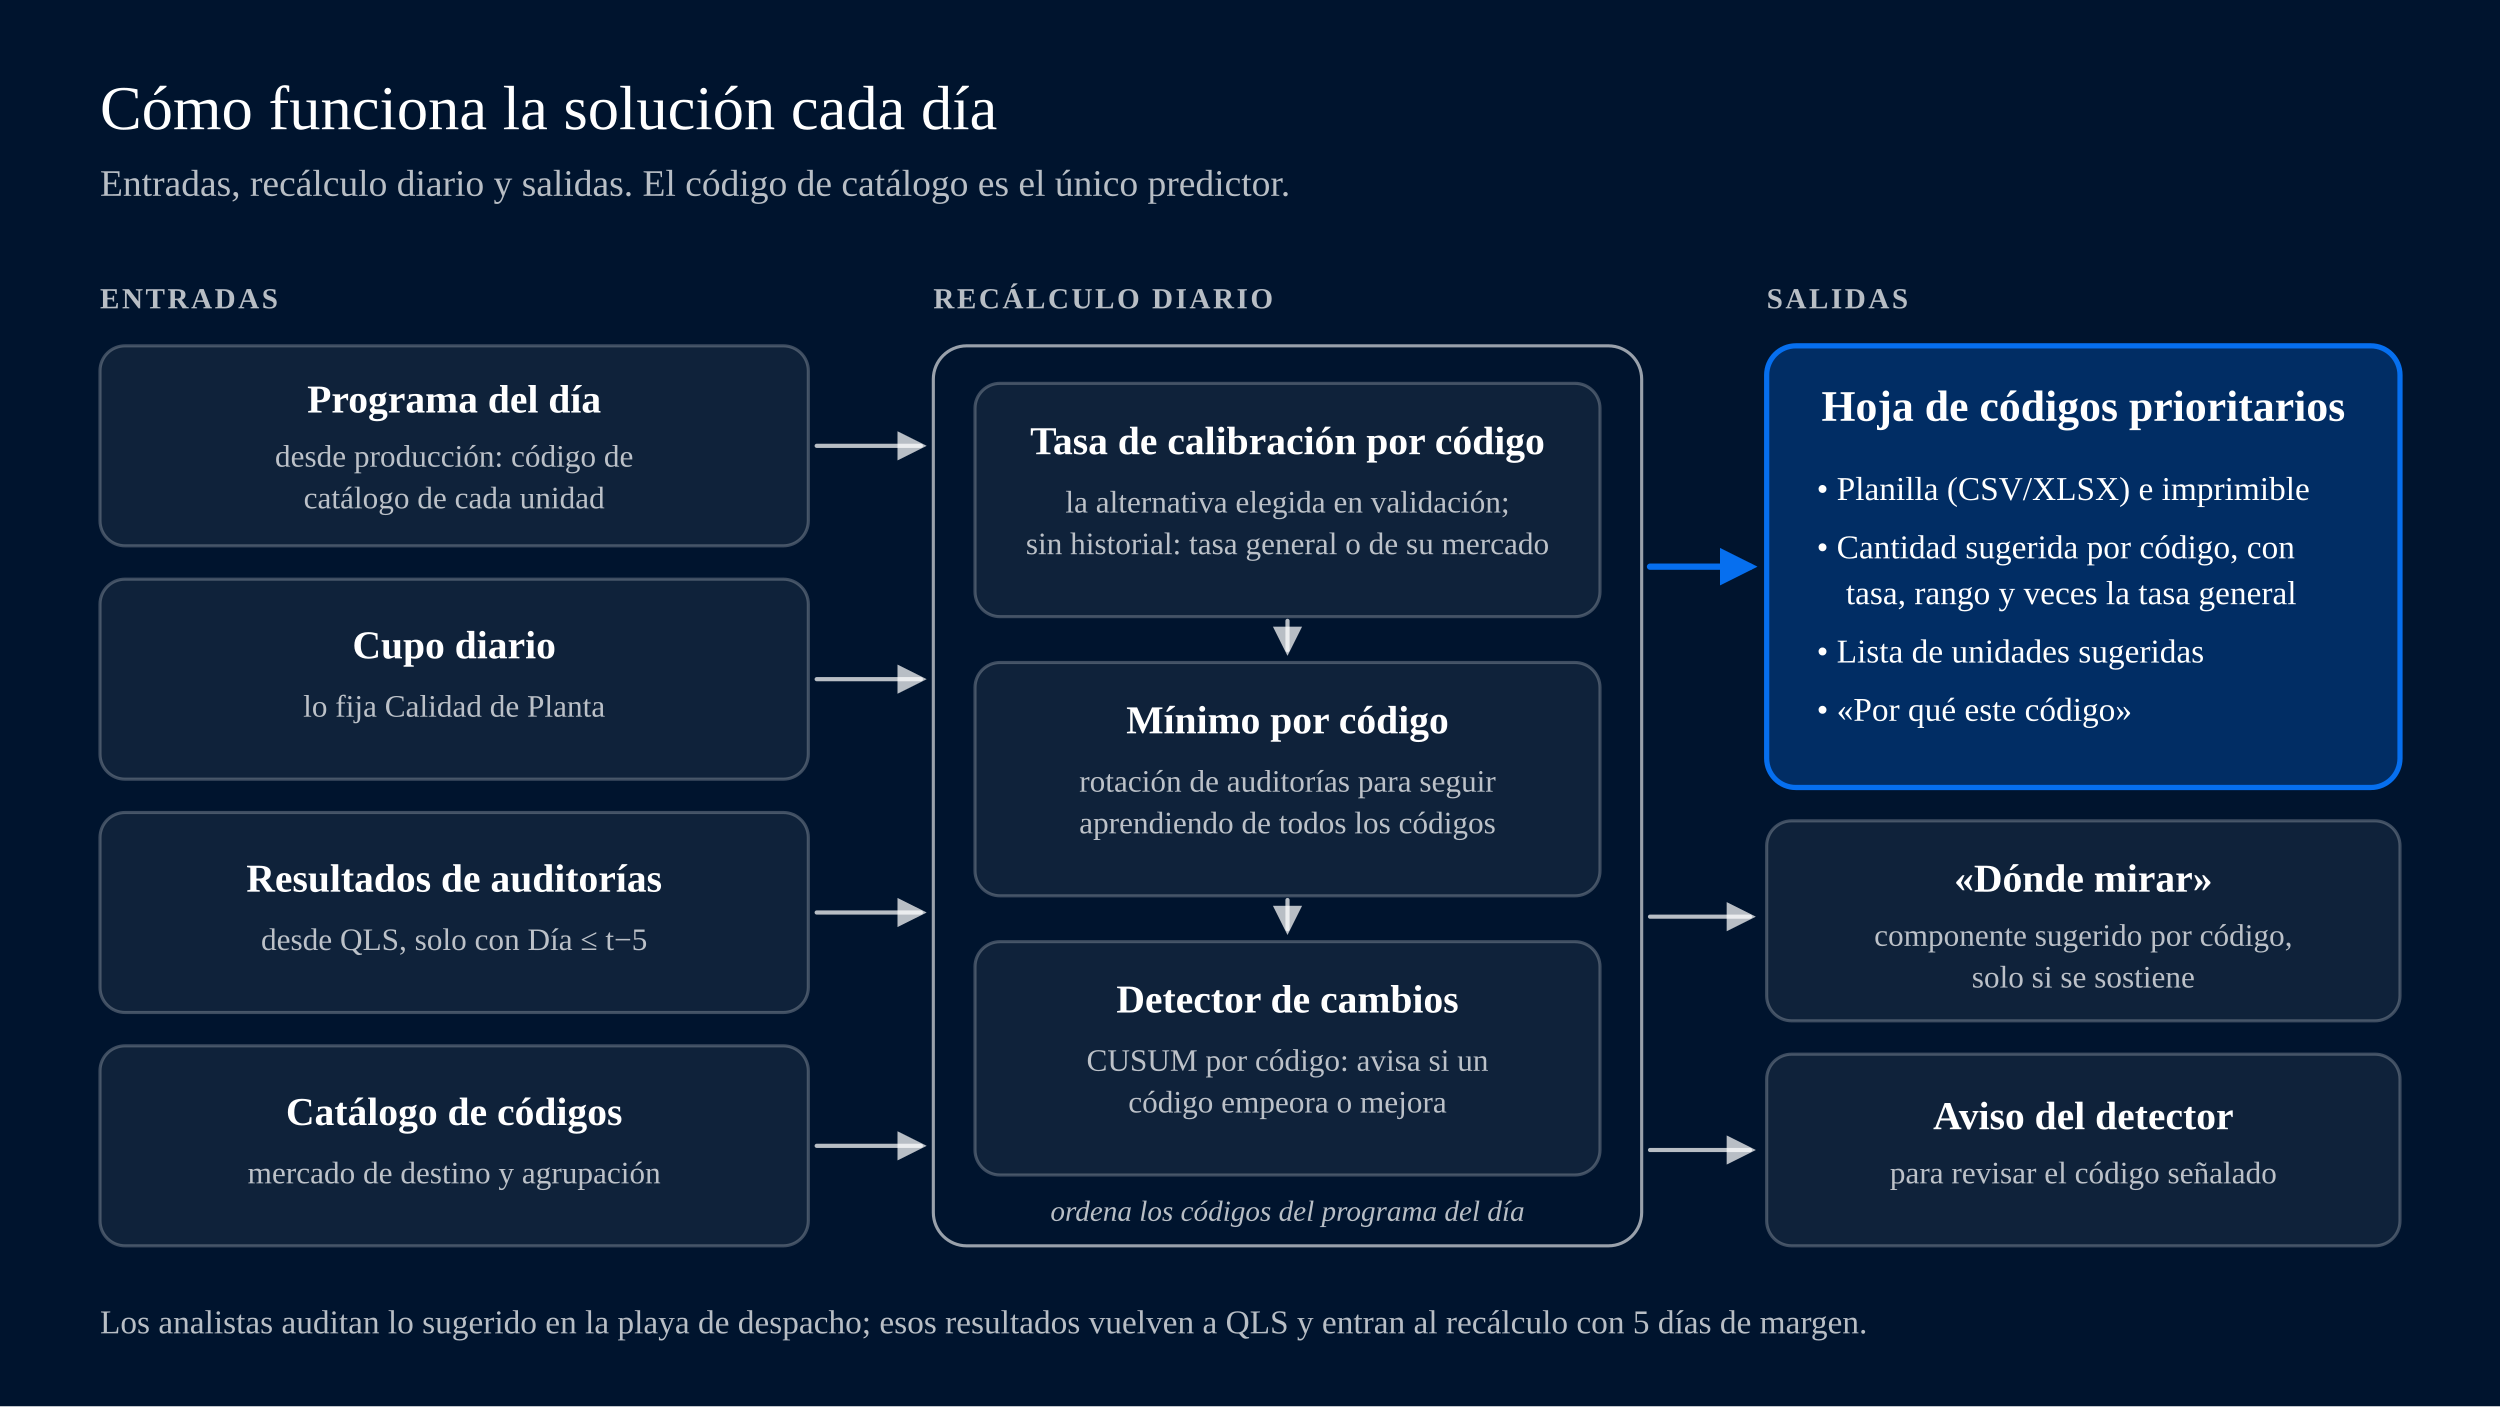
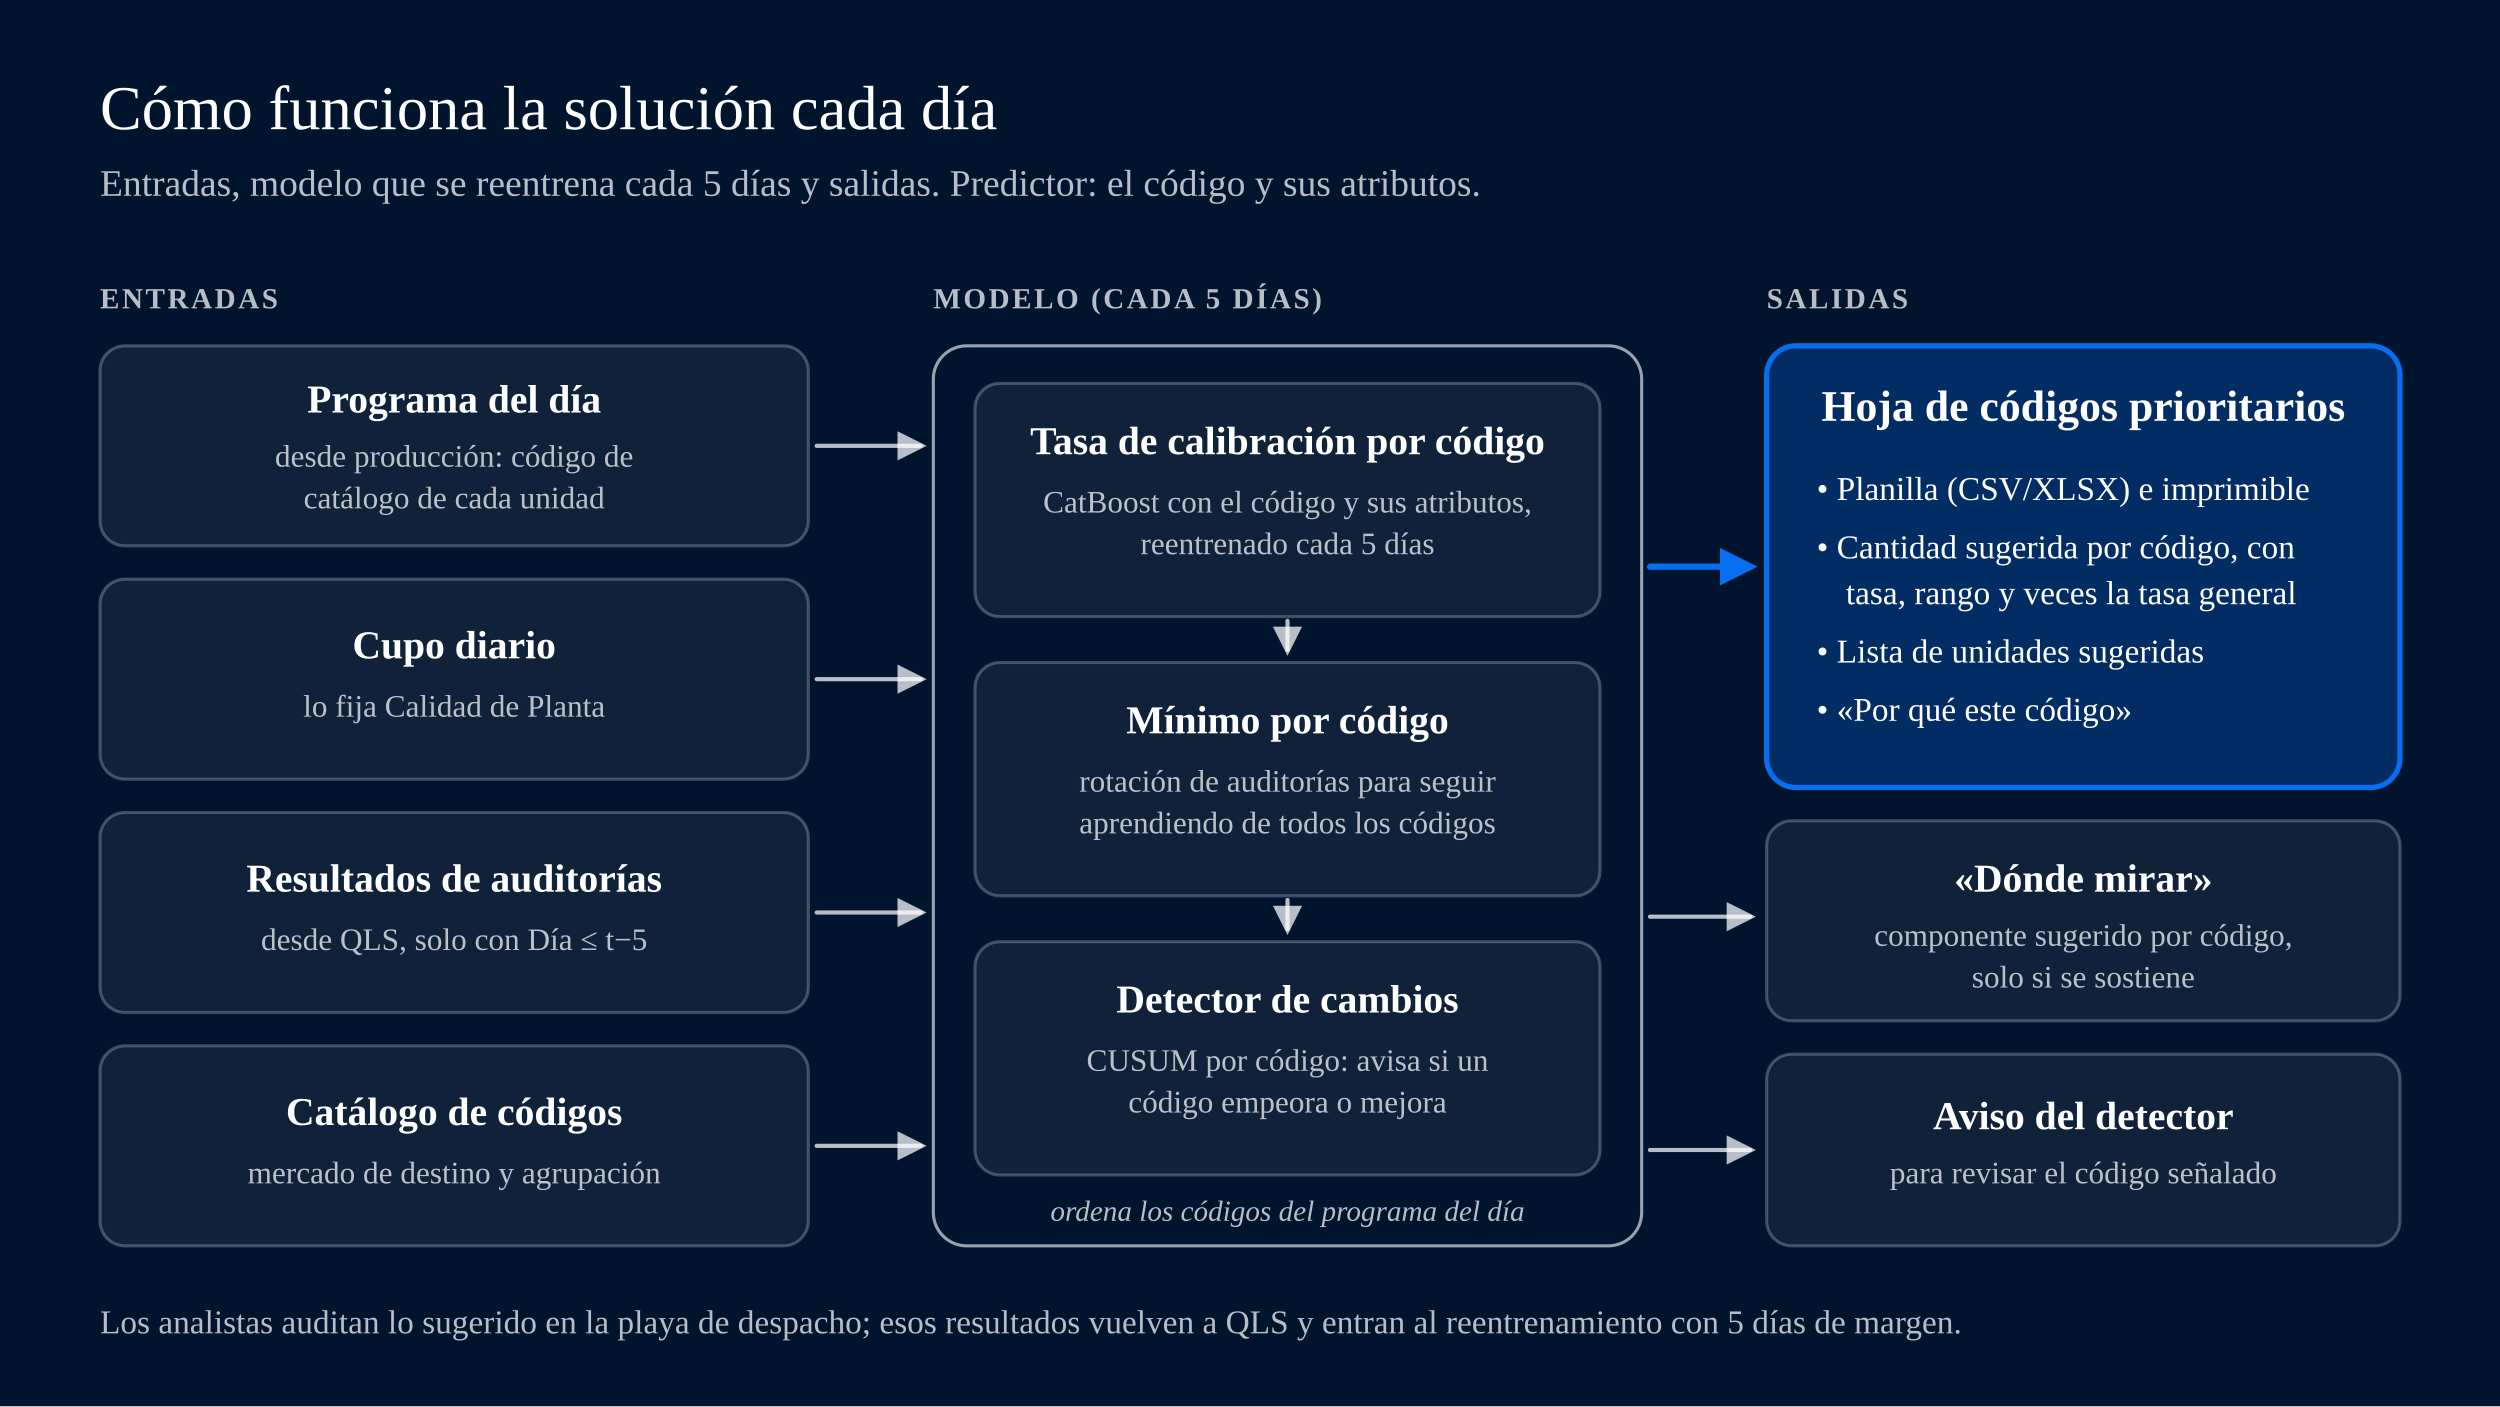
<svg xmlns="http://www.w3.org/2000/svg" viewBox="0 0 1200 675" role="img" aria-labelledby="il-solucion-titulo il-solucion-desc">
  <style>
    .il-fondo { fill: var(--figura-fondo, #00142E); }
    .il-t { fill: var(--figura-texto, #FFFFFF); font-family: var(--figura-fuente, "Ford F-1", Roboto, Arial, sans-serif); }
    .il-tenue { fill: var(--figura-tenue, rgba(255, 255, 255, .72)); }
    .il-caja { fill: var(--figura-caja, rgba(255, 255, 255, .06)); stroke: var(--figura-borde, rgba(255, 255, 255, .24)); stroke-width: 1.5; }
    .il-marco { fill: none; stroke: var(--figura-texto, #FFFFFF); stroke-width: 1.5; stroke-opacity: .6; }
    .il-caja-acento { fill: var(--figura-acento-suave, rgba(6, 111, 239, .28)); stroke: var(--figura-acento, #066FEF); stroke-width: 2.5; }
    .il-trazo { fill: none; stroke: var(--figura-tenue, rgba(255, 255, 255, .72)); stroke-width: 2; stroke-linecap: round; }
    .il-trazo-acento { fill: none; stroke: var(--figura-acento, #066FEF); stroke-width: 3; stroke-linecap: round; }
    .il-punta { fill: var(--figura-tenue, rgba(255, 255, 255, .72)); }
    .il-punta-acento { fill: var(--figura-acento, #066FEF); }
  </style>
  <defs>
    <marker id="il-solucion-flecha" viewBox="0 0 10 10" refX="8" refY="5" markerWidth="7" markerHeight="7" orient="auto-start-reverse">
      <path class="il-punta" d="M0 0L10 5L0 10z" />
    </marker>
    <marker id="il-solucion-flecha-acento" viewBox="0 0 10 10" refX="8" refY="5" markerWidth="6" markerHeight="6" orient="auto-start-reverse">
      <path class="il-punta-acento" d="M0 0L10 5L0 10z" />
    </marker>
  </defs>
  <rect class="il-fondo" width="1200" height="675" />
  <text class="il-t" x="48" y="62" font-size="30" font-weight="500">Cómo funciona la solución cada día</text>
-   <text class="il-t il-tenue" x="48" y="94" font-size="18">Entradas, recálculo diario y salidas. El código de catálogo es el único predictor.</text>
+   <text class="il-t il-tenue" x="48" y="94" font-size="18">Entradas, modelo que se reentrena cada 5 días y salidas. Predictor: el código y sus atributos.</text>
  <g class="il-t il-tenue" font-size="14" font-weight="600" letter-spacing="1.2">
    <text x="48" y="148">ENTRADAS</text>
-     <text x="448" y="148">RECÁLCULO DIARIO</text>
+     <text x="448" y="148">MODELO (CADA 5 DÍAS)</text>
    <text x="848" y="148">SALIDAS</text>
  </g>
  <g class="fila" style="--i:0">
    <rect class="il-caja" x="48" y="166" width="340" height="96" rx="12" />
    <text class="il-t" x="218" y="198" font-size="19" font-weight="600" text-anchor="middle">Programa del día</text>
    <text class="il-t il-tenue" x="218" y="224" font-size="15" text-anchor="middle">desde producción: código de</text>
    <text class="il-t il-tenue" x="218" y="244" font-size="15" text-anchor="middle">catálogo de cada unidad</text>
    <path class="il-trazo" d="M392 214H442" marker-end="url(#il-solucion-flecha)" />
  </g>
  <g class="fila" style="--i:1">
    <rect class="il-caja" x="48" y="278" width="340" height="96" rx="12" />
    <text class="il-t" x="218" y="316" font-size="19" font-weight="600" text-anchor="middle">Cupo diario</text>
    <text class="il-t il-tenue" x="218" y="344" font-size="15" text-anchor="middle">lo fija Calidad de Planta</text>
    <path class="il-trazo" d="M392 326H442" marker-end="url(#il-solucion-flecha)" />
  </g>
  <g class="fila" style="--i:2">
    <rect class="il-caja" x="48" y="390" width="340" height="96" rx="12" />
    <text class="il-t" x="218" y="428" font-size="19" font-weight="600" text-anchor="middle">Resultados de auditorías</text>
    <text class="il-t il-tenue" x="218" y="456" font-size="15" text-anchor="middle">desde QLS, solo con Día ≤ t−5</text>
    <path class="il-trazo" d="M392 438H442" marker-end="url(#il-solucion-flecha)" />
  </g>
  <g class="fila" style="--i:3">
    <rect class="il-caja" x="48" y="502" width="340" height="96" rx="12" />
    <text class="il-t" x="218" y="540" font-size="19" font-weight="600" text-anchor="middle">Catálogo de códigos</text>
    <text class="il-t il-tenue" x="218" y="568" font-size="15" text-anchor="middle">mercado de destino y agrupación</text>
    <path class="il-trazo" d="M392 550H442" marker-end="url(#il-solucion-flecha)" />
  </g>
  <g class="fila" style="--i:4">
    <rect class="il-marco" x="448" y="166" width="340" height="432" rx="16" />
    <rect class="il-caja" x="468" y="184" width="300" height="112" rx="12" />
    <text class="il-t" x="618" y="218" font-size="19" font-weight="600" text-anchor="middle">Tasa de calibración por código</text>
-     <text class="il-t il-tenue" x="618" y="246" font-size="15" text-anchor="middle">la alternativa elegida en validación;</text>
-     <text class="il-t il-tenue" x="618" y="266" font-size="15" text-anchor="middle">sin historial: tasa general o de su mercado</text>
+     <text class="il-t il-tenue" x="618" y="246" font-size="15" text-anchor="middle">CatBoost con el código y sus atributos,</text>
+     <text class="il-t il-tenue" x="618" y="266" font-size="15" text-anchor="middle">reentrenado cada 5 días</text>
    <path class="il-trazo" d="M618 298V312" marker-end="url(#il-solucion-flecha)" />
    <rect class="il-caja" x="468" y="318" width="300" height="112" rx="12" />
    <text class="il-t" x="618" y="352" font-size="19" font-weight="600" text-anchor="middle">Mínimo por código</text>
    <text class="il-t il-tenue" x="618" y="380" font-size="15" text-anchor="middle">rotación de auditorías para seguir</text>
    <text class="il-t il-tenue" x="618" y="400" font-size="15" text-anchor="middle">aprendiendo de todos los códigos</text>
    <path class="il-trazo" d="M618 432V446" marker-end="url(#il-solucion-flecha)" />
    <rect class="il-caja" x="468" y="452" width="300" height="112" rx="12" />
    <text class="il-t" x="618" y="486" font-size="19" font-weight="600" text-anchor="middle">Detector de cambios</text>
    <text class="il-t il-tenue" x="618" y="514" font-size="15" text-anchor="middle">CUSUM por código: avisa si un</text>
    <text class="il-t il-tenue" x="618" y="534" font-size="15" text-anchor="middle">código empeora o mejora</text>
    <text class="il-t il-tenue" x="618" y="586" font-size="14" font-style="italic" text-anchor="middle">ordena los códigos del programa del día</text>
  </g>
  <g class="fila" style="--i:5">
    <path class="il-trazo-acento" d="M792 272H840" marker-end="url(#il-solucion-flecha-acento)" />
    <rect class="il-caja-acento" x="848" y="166" width="304" height="212" rx="14" />
    <text class="il-t" x="1000" y="202" font-size="21" font-weight="600" text-anchor="middle">Hoja de códigos prioritarios</text>
    <g class="il-t" font-size="16">
      <text x="872" y="240">• Planilla (CSV/XLSX) e imprimible</text>
      <text x="872" y="268">• Cantidad sugerida por código, con</text>
      <text x="886" y="290">tasa, rango y veces la tasa general</text>
      <text x="872" y="318">• Lista de unidades sugeridas</text>
      <text x="872" y="346">• «Por qué este código»</text>
    </g>
  </g>
  <g class="fila" style="--i:6">
    <path class="il-trazo" d="M792 440H840" marker-end="url(#il-solucion-flecha)" />
    <rect class="il-caja" x="848" y="394" width="304" height="96" rx="12" />
    <text class="il-t" x="1000" y="428" font-size="19" font-weight="600" text-anchor="middle">«Dónde mirar»</text>
    <text class="il-t il-tenue" x="1000" y="454" font-size="15" text-anchor="middle">componente sugerido por código,</text>
    <text class="il-t il-tenue" x="1000" y="474" font-size="15" text-anchor="middle">solo si se sostiene</text>
  </g>
  <g class="fila" style="--i:7">
    <path class="il-trazo" d="M792 552H840" marker-end="url(#il-solucion-flecha)" />
    <rect class="il-caja" x="848" y="506" width="304" height="92" rx="12" />
    <text class="il-t" x="1000" y="542" font-size="19" font-weight="600" text-anchor="middle">Aviso del detector</text>
    <text class="il-t il-tenue" x="1000" y="568" font-size="15" text-anchor="middle">para revisar el código señalado</text>
  </g>
-   <text class="il-t il-tenue" x="48" y="640" font-size="16">Los analistas auditan lo sugerido en la playa de despacho; esos resultados vuelven a QLS y entran al recálculo con 5 días de margen.</text>
+   <text class="il-t il-tenue" x="48" y="640" font-size="16">Los analistas auditan lo sugerido en la playa de despacho; esos resultados vuelven a QLS y entran al reentrenamiento con 5 días de margen.</text>
</svg>
